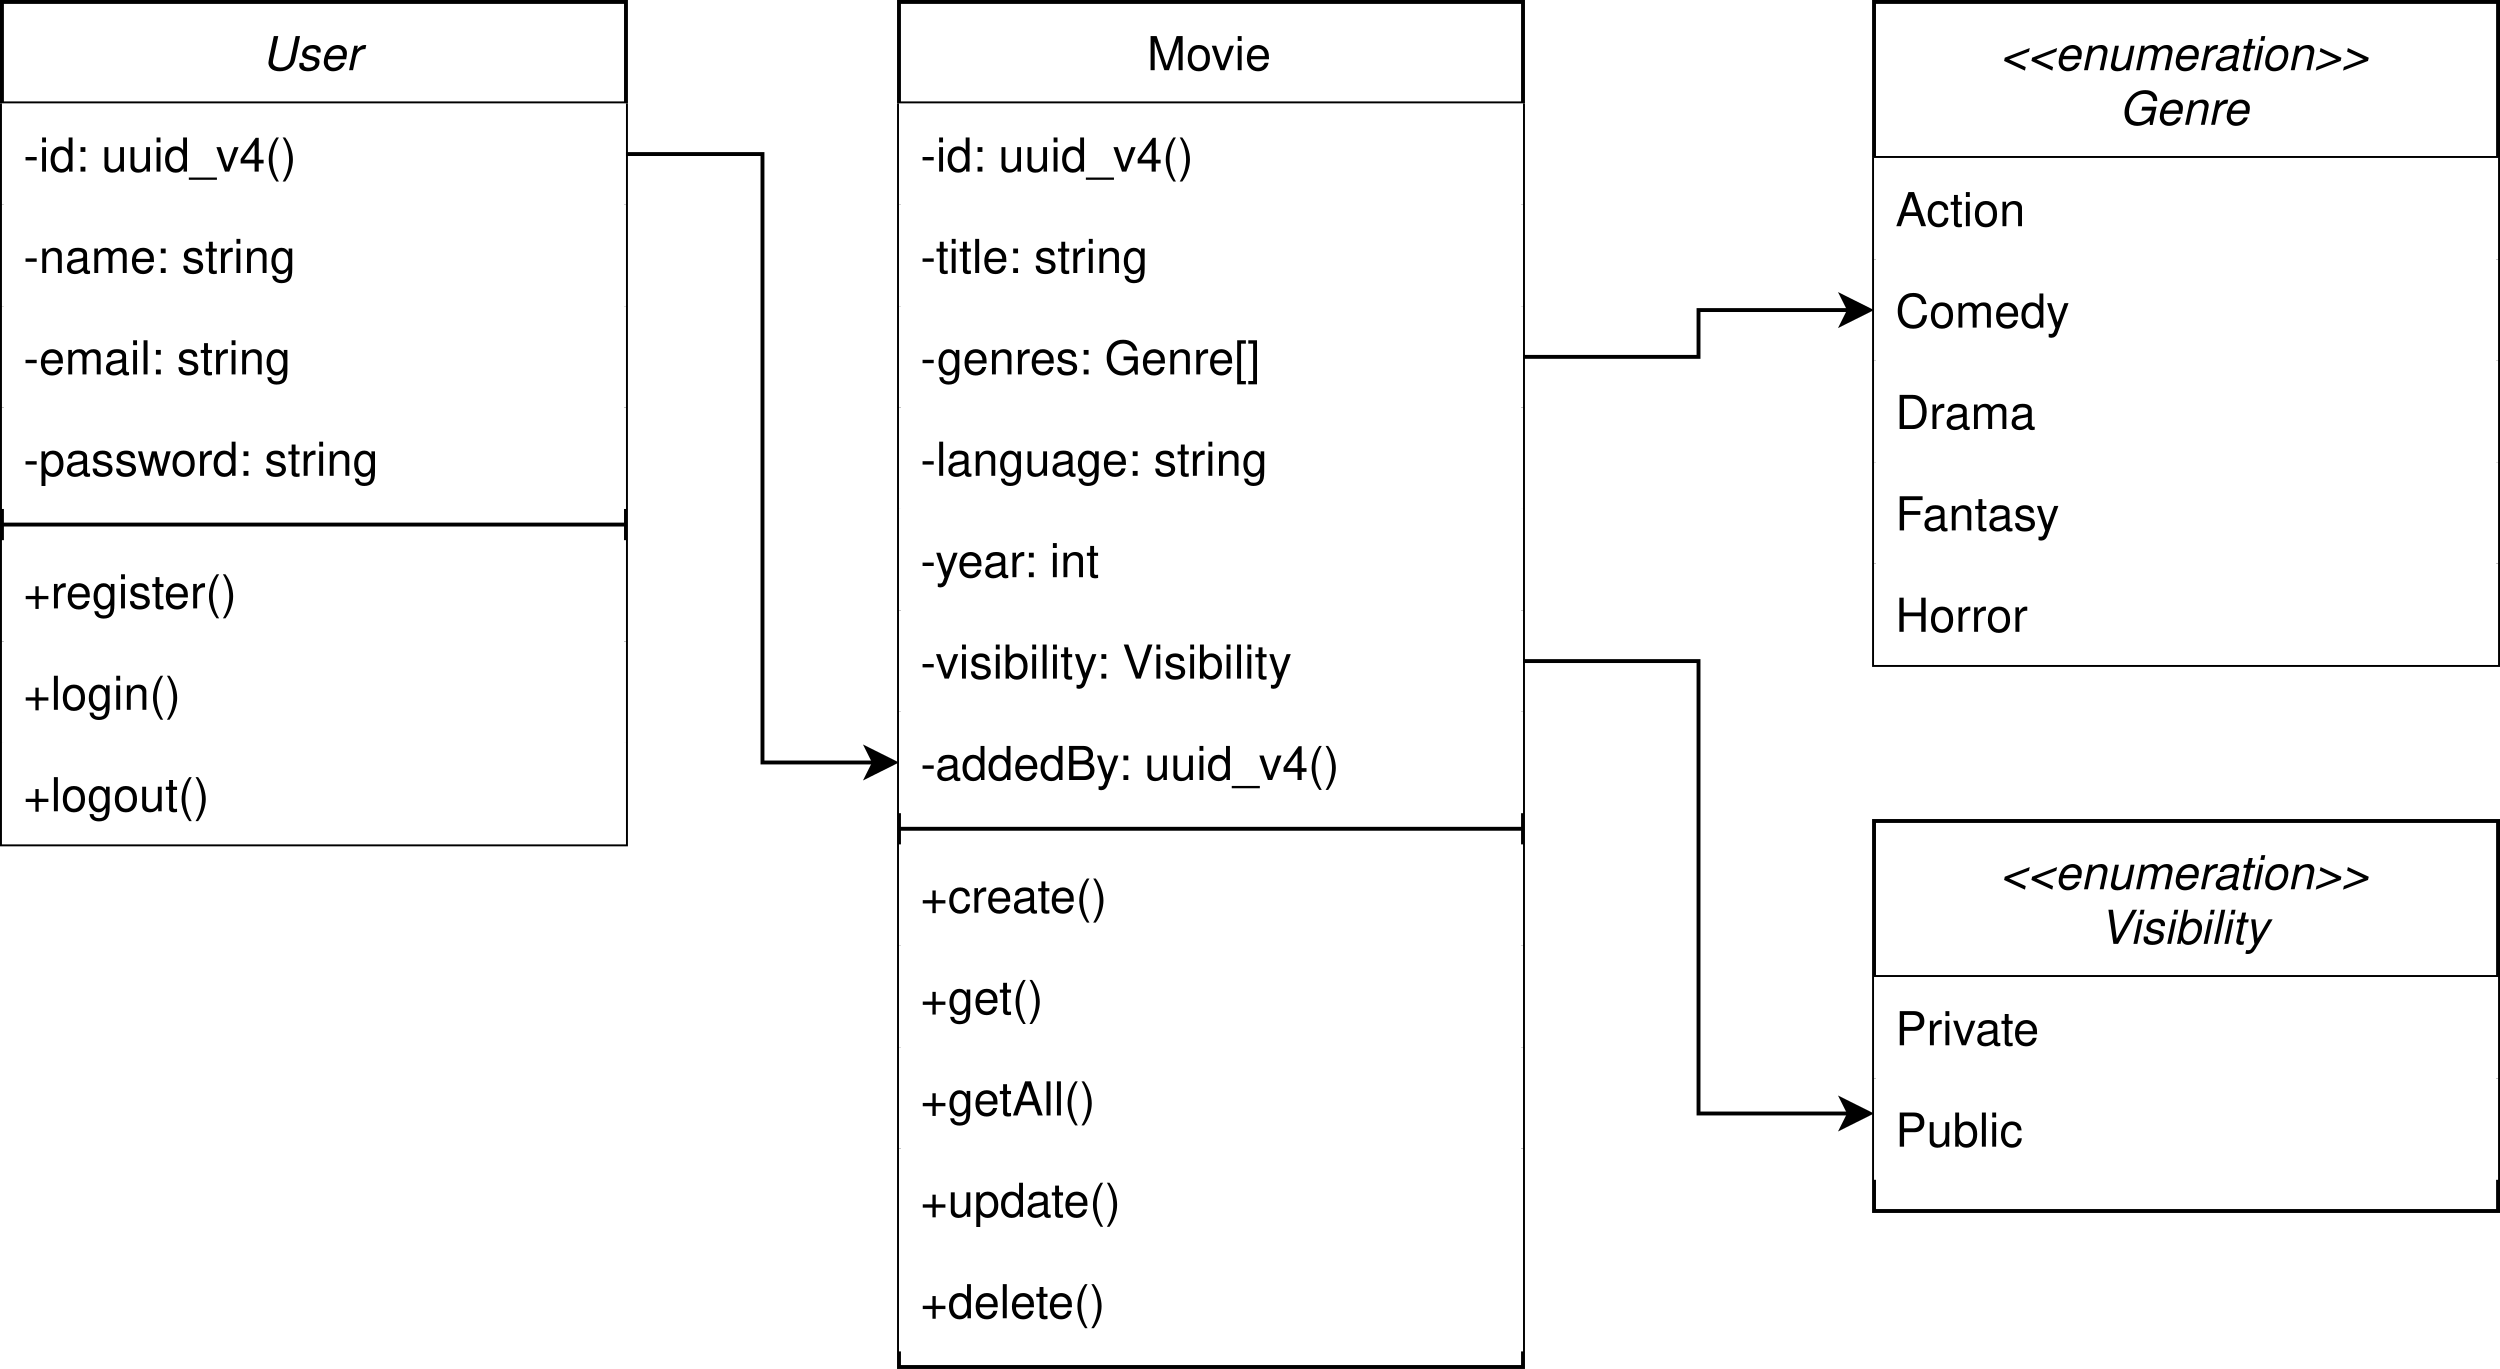
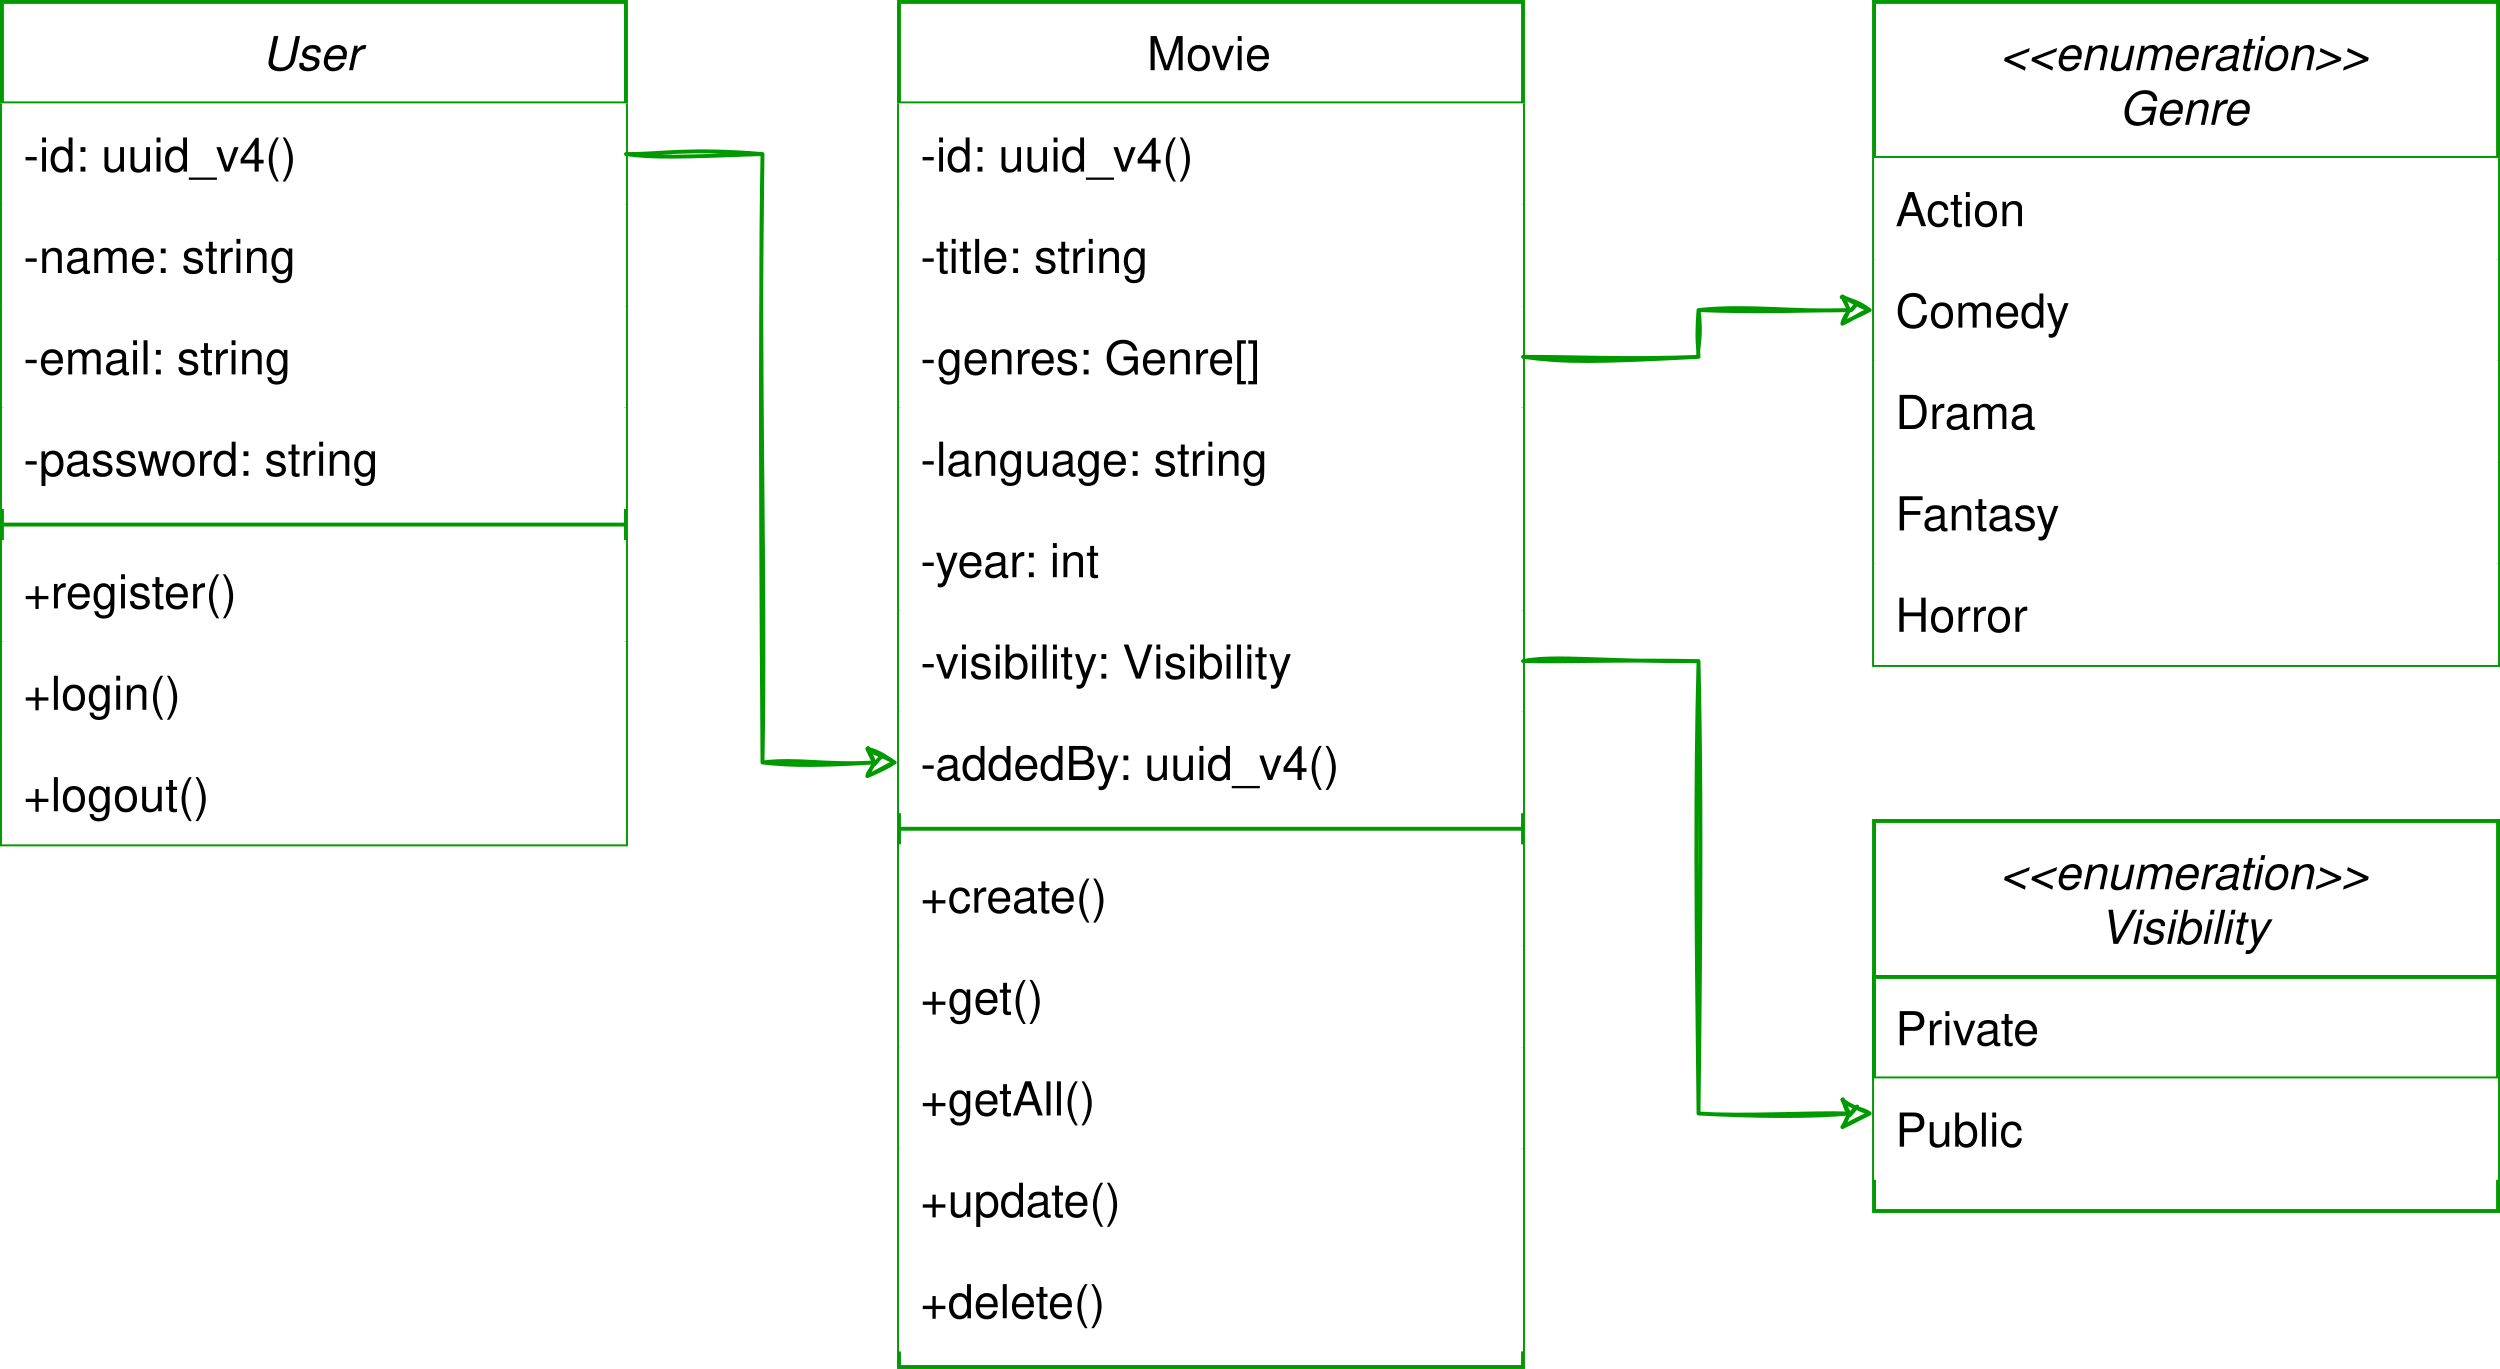
- <svg xmlns="http://www.w3.org/2000/svg" version="1.1" width="641px" height="351px" viewBox="-0.5 -0.5 641 351" content="&lt;mxfile host=&quot;app.diagrams.net&quot; modified=&quot;2022-03-24T04:26:53.082Z&quot; agent=&quot;5.0 (Macintosh; Intel Mac OS X 10_15_7) AppleWebKit/537.36 (KHTML, like Gecko) Chrome/99.0.484.83 Safari/537.36&quot; etag=&quot;3SLNGBdJgzkTvPTXYLHu&quot; version=&quot;17.2.1&quot; type=&quot;github&quot;&gt;&lt;diagram id=&quot;C5RBs43oDa-KdzZeNtuy&quot; name=&quot;Page-1&quot;&gt;7VxZc6M4EP41rtp98JYFPh995Niss5WZzCTZpy0FZKyJQF4hH+TXTwPCNhF2HMcGr4cqV4EaIaH+PjV9UK6YfXdxJfBkfMttwipGzV5UzEHFMJDRacMhlASxpGV2YoEjqK06rQT39JUoYU1Jp9Qmfqqj5JxJOkkLLe55xJIpGRaCz9PdRpylZ51gh2iCewszXfpIbTmOpW2jtZJfE+qMk5lRU63PxUlntRJ/jG0+XxOZFxWzLziX8Zm76BMWKi/Ry+OfwSMbvjSvbr74/+Hvvb++/f1QjQe7/MgtyyUI4sm9h359GV1eP9R/PE3uLr/Ma1fd55uquqU2w2yq9PXdJ0KtVwaJEv05dRn2oNUbcU/eqyuggh5m1PHg3IJngzvN3owISUH/XXVB8glIrTFl9hAHfBquwJfYeklavTEX9BWGxQwuIRDAZSEVlYxmqsd9eCeIayAVxIc+d4la0FI0xL5UfSzOGJ749Dl64LCLi4VDvR6XkrvJQHzq2cRWrSXOUUMK/rJkTnj/jmAo0EJtkMUaFRU4V4S7RIoAuqirbYWF2memas5XpEVNJRuvERakarOojeIsR15O9hU2FvYcUMFytuX4ajpU33W+N9NhBrB7WJJeqER/nYJwsrbQlSgi5gdIijSSVsP+XZBNwbr8O6v/9rtGWdC6XKMnIyO5kZz+BFvUc4ZRn0F9Jfmq1h2KONw7YhExxtS2iRcRR2KJY26FbJlw6slIMY0e/EB9/dofjUoDHqgPbbRqwy/sLmSfe8AxTCMyESDunITk7Y0oY33OOGypgU1GeMpkJvm2buv3yRekUf0o+utkS8H+UYwNHWMPuyRGGRQEYJwdxFvMzli6TJ3mS4SGkR8R7iaTa3Rj4QG6vDar7Ol2GHQz3khV4mLKSiZsZYKG8K7k2MiEVrtgk2DqTJhg359zYZdkyNksoFq9YDbUNTZowDMaeahKSSjTe3uHFS7gGw6X0OBbyJJBFWlUMXWqmBm0YPiZsDvuU0l5OL6I+76hy2n5AmhX17N9JKgbGVCDZ+9QH1zN0tX7NLw5GvbMV3zWVu4xDlHZLwbu4V/aqJmjnc4EN3PzArgQ6pfofhbdzp5B+sFMM2pp8N7yGSUasBsyRrUyY3S4jJGJ9ksZmY3aZnpsThk1GunpTjpl1NaDhzJntNX0LLf2/ydphDo6ypJKVqaNcudCnnmj7ARiRuLIIZ4Ia08hGa7CcxVtlYzIgRGF54+MjLoBuCTONKoYlgYiXzoUn0FKMkbrfAgIFjEXQi2WRMiDCDtXNo8VouoxTHVGweGnjMogZsPDql2S4hCBbcyTzaRo5OhLZpIiI2DAAIbdC849ajhNQrQLdyj1+pMGfVlxOFAkWdvRWTxWycHIzElbgmBJznDL5w0vKtq6Iz06BHwdUuakP22pjXqOljobXN2xj8HtMlbi+2l8m4UH8pk1penELo3zIYxzp+iSoZ7FBXhtwsgvB+8Rtq9pFB1uoyxHuqlWHR+JN3WJwJHLajQddSk5VqJKl9mLU7hv+VDgt+n1WuUUK43vsGhz8XFjpbHRTJf+dk3hoNZelUazk57OOI1KYya7M7KKXSsm8pkZrqPnCbZYj43mbV9mHM666c5JH4a2y8RhLvg3C48s9czBQGAXnx38OQPbKTyqbGrAXmJ4zfvlzs6FAAgV/Z1qxsdu11wIUEBJgDwIUC86ME1KAGtIE9shSYgBCh1zh3uYXaykb3S56jPkUWY/dNN/ECkDFUPgqeSVVAkBlCaCJ3V/1PgnbACUqjlYrF8cBKoVP2v4gHu4/rBIPhWWunXrFzYQADlkK66NbFwFYRDizdKPd3jQslL5+4SbW2rAZcyZf8y5s6uPaucfdOpBx52gM5izfDUd5NUUG5HTjToN3Tm9mz4zapX454F/4VGnaRTimSyofFo7X/NLoLVyS8JG4pVs8mZaOboz274Ce9eb2USFfLwZs166oNo/gbyLWfs4kEFz9Xc/8bt89adJ5sVP&lt;/diagram&gt;&lt;/mxfile&gt;" resource="https://app.diagrams.net/#Hmac8905%2Fmovies-api%2Fmain%2Fclass-diagram.svg">
+ <svg xmlns="http://www.w3.org/2000/svg" version="1.1" width="641px" height="351px" viewBox="-0.5 -0.5 641 351" content="&lt;mxfile host=&quot;app.diagrams.net&quot; modified=&quot;2022-03-24T04:31:08.183Z&quot; agent=&quot;5.0 (Macintosh; Intel Mac OS X 10_15_7) AppleWebKit/537.36 (KHTML, like Gecko) Chrome/99.0.484.83 Safari/537.36&quot; etag=&quot;-A85-dF92rvU2dcxEQfk&quot; version=&quot;17.2.1&quot; type=&quot;github&quot;&gt;&lt;diagram id=&quot;C5RBs43oDa-KdzZeNtuy&quot; name=&quot;Page-1&quot;&gt;7Vxtc6o4FP41zux+cIeAWv1Y9bbdbrvTe3tfup92UoiY20DcELTcX78HCAINWrUWenuZcQZyCAk5z5PDeWHsWBPv8VzgxfyaO4R1TMN57FjTjmkiczSEQyyJUsmJNUoFrqCO6pQLbukPooSGkobUIUGpo+ScSbooC23u+8SWJRkWgq/K3WaclWddYJdoglsbM136jTpynkqH5kkuvyDUnWczo4Fan4ezzmolwRw7fFUQWR861kRwLtMz73FCWKy8TC/f/oy+sauHwfnlx+A//GX81+e/v3bTwc72uWW9BEF8efDQPx5mZxdfe9/vFjdnH1fG+en9ZVfdYiwxC5W+vgREqPXKKFNisKIewz60xjPuy1t1BVQwxoy6Ppzb8GxwpzVeEiEp6P9UXZB8AVJ7TplzhSMexisIJLYfstZ4zgX9AcNiBpcQCOCykIpK5qDU4za+E8QGSAUJoM9Npha0Fl3hQKo+NmcMLwJ6nzxw3MXDwqX+mEvJvWwgHvoOcVRrjXPSkII/rJmD1pIJZ1wkyrEMYzQy4r47wqTgjPVEHgskVbCdE+4RKSLooq4OFUpqB1qqucrpjAZKNi9QGaRqG6kt5K5HXk/2CbYc9l1Qznq29fhqOtTbdb4n02EGhPCxJONYvUGRnHBSWGguSii7B32RRt9u3P8UZCHYnX+Xvd9+18gMWpcF4jIykxtpGyywTX33Kukz7eWST2rdsYjDvTOWUGZOHYf4CaUkljhlXcyNBae+TBTTH8MP1Dcx/uh3+vBAE2ijvA2/uLuQE+4D1zBNyESA0isS03o8o4xl9HPIDIdMVpJv64Z/nnxRGdV90S+SrQT7vhibOsY+9kiKMigIwHh3EG8xSHPpMXVaLxH6Zn1EuFksLtCljafo7MLqsrvrq+i04l3VJR6mrGXCViZoCO9Kjo1MOBk2bBIsnQkLHAQrLpyWDDWbBWT0GmZDT2ODBjyjie+qlJR7cUW/7hlWeIBvPFxGg88xS6ZdpFHF0qliVdCC4XvCbnhAJeXx+CLt+4Quh/kC+7ioR2LBrk7p8JVI0K8gAUQDLg3ACW2dwBfDW6PJr3z5V23yMeMQyf1i4B7/dY4GNVrwSnArNy+Ay0PZovtSdEcHhu9HM83oRIP3mi8p0YDdkGUy2ixTHVkmCx2WZrL6xmbibE4z9fvl6d50mmmoBxxtnmmrUVpv+p8n0YRGOsqSStammmrnQp25puqkY0WyySW+iCtZMRnO43MVobWMqIERjeeczIpaAzgrbpjUH1sDUS8dms86ZVmmIh8igkXKhViLLRHqIMLO1dDXCl716Ka7pBAKUEZllLLha95uSXGMkDflyWZS9Gv0JStJUREwYADDGUfvPWp4m4QYNu5Q6jUrDfq2SrFfleKAGNPY0Y18rTKFWZnHtgXBkrxDY1B3CgE1bfeRHjcCvi5p89gvtuFmr0YbXg2u7vKn4J4y1uL7YnwHjYf4lXWocOG0xvkYxnnUdJlRz+8CvA5h5JeD9xW2r2U2HYijKhd7oFadHokfekTgxJk1B666lB07SQ3MGqfJ3ad8aPAb+J7R+bmqk8/wa3PBcmN1sj8olwt3Tfugk4Oqk9aoPJ35NqqTlbyvyESe2inF35lJe/Xcwha7stHwHcqM49k93W2ZwNBOm2ysBf9B4zGnnlOYCuzhdwd/zcCOGo83BxqwZxgcgKDd2bUQAKGmv3qt+HTuggsBCmgJUAcBek2HrFnZoIA0cVySBR+g0Dl3uY/Zh1z6RJd5nyueVANiB/47kTJS0QUOJe+Uyg6gNBHdqfuTxj9xA6BUzelj8eI0ymB7INLeNUaI13FAhAC64KGw1a1bP96BCMolW+HvV8MvCIMYcVl+vONjW1ULOCRe3VJeboPWtxS07hwrIOP9R6161HIj6BLmbN9texRJD3nrpYbn7Qa0pu733oT3jNotM47i9TyDf+MBrWU24vQ8UnlXOC+4PNDKPZ64kTk8mxylk7fnKW37du1ZR2kTY+pxlKxe6wTv7QSjHaEdvg6y0Mz/GSn1GfL/l7I+/A8=&lt;/diagram&gt;&lt;/mxfile&gt;" resource="https://app.diagrams.net/#Hmac8905%2Fmovies-api%2Fmain%2Fclass-diagram.svg">
  <defs>
    <clipPath id="mx-clip-4-31-152-26-0">
      <rect x="4" y="31" width="152" height="26" />
    </clipPath>
    <clipPath id="mx-clip-4-57-152-26-0">
      <rect x="4" y="57" width="152" height="26" />
    </clipPath>
    <clipPath id="mx-clip-4-83-152-26-0">
      <rect x="4" y="83" width="152" height="26" />
    </clipPath>
    <clipPath id="mx-clip-4-109-152-26-0">
      <rect x="4" y="109" width="152" height="26" />
    </clipPath>
    <clipPath id="mx-clip-4-143-152-26-0">
      <rect x="4" y="143" width="152" height="26" />
    </clipPath>
    <clipPath id="mx-clip-4-169-152-26-0">
      <rect x="4" y="169" width="152" height="26" />
    </clipPath>
    <clipPath id="mx-clip-4-195-152-26-0">
      <rect x="4" y="195" width="152" height="26" />
    </clipPath>
    <clipPath id="mx-clip-234-31-152-26-0">
      <rect x="234" y="31" width="152" height="26" />
    </clipPath>
    <clipPath id="mx-clip-234-57-152-26-0">
      <rect x="234" y="57" width="152" height="26" />
    </clipPath>
    <clipPath id="mx-clip-234-83-152-26-0">
      <rect x="234" y="83" width="152" height="26" />
    </clipPath>
    <clipPath id="mx-clip-234-109-152-26-0">
      <rect x="234" y="109" width="152" height="26" />
    </clipPath>
    <clipPath id="mx-clip-234-135-152-26-0">
      <rect x="234" y="135" width="152" height="26" />
    </clipPath>
    <clipPath id="mx-clip-234-161-152-26-0">
      <rect x="234" y="161" width="152" height="26" />
    </clipPath>
    <clipPath id="mx-clip-234-187-152-26-0">
      <rect x="234" y="187" width="152" height="26" />
    </clipPath>
    <clipPath id="mx-clip-234-221-152-26-0">
      <rect x="234" y="221" width="152" height="26" />
    </clipPath>
    <clipPath id="mx-clip-234-247-152-26-0">
      <rect x="234" y="247" width="152" height="26" />
    </clipPath>
    <clipPath id="mx-clip-234-273-152-26-0">
      <rect x="234" y="273" width="152" height="26" />
    </clipPath>
    <clipPath id="mx-clip-234-299-152-26-0">
      <rect x="234" y="299" width="152" height="26" />
    </clipPath>
    <clipPath id="mx-clip-234-325-152-26-0">
      <rect x="234" y="325" width="152" height="26" />
    </clipPath>
    <clipPath id="mx-clip-484-45-152-26-0">
      <rect x="484" y="45" width="152" height="26" />
    </clipPath>
    <clipPath id="mx-clip-484-71-152-26-0">
      <rect x="484" y="71" width="152" height="26" />
    </clipPath>
    <clipPath id="mx-clip-484-97-152-26-0">
      <rect x="484" y="97" width="152" height="26" />
    </clipPath>
    <clipPath id="mx-clip-484-123-152-26-0">
      <rect x="484" y="123" width="152" height="26" />
    </clipPath>
    <clipPath id="mx-clip-484-149-152-26-0">
      <rect x="484" y="149" width="152" height="26" />
    </clipPath>
    <clipPath id="mx-clip-484-255-152-26-0">
      <rect x="484" y="255" width="152" height="26" />
    </clipPath>
    <clipPath id="mx-clip-484-281-152-26-0">
      <rect x="484" y="281" width="152" height="26" />
    </clipPath>
  </defs>
  <g>
-     <path d="M 0 26 L 0 0 L 160 0 L 160 26" fill="rgb(255, 255, 255)" stroke="rgb(0, 0, 0)" stroke-miterlimit="10" pointer-events="all" />
-     <path d="M 0 26 L 0 216 L 160 216 L 160 26" fill="none" stroke="rgb(0, 0, 0)" stroke-miterlimit="10" pointer-events="none" />
-     <path d="M 0 26 L 160 26" fill="none" stroke="rgb(0, 0, 0)" stroke-miterlimit="10" pointer-events="none" />
+     <path d="M 0 26 L 0 0 L 160 0 L 160 26" fill="rgb(255, 255, 255)" stroke="#009900" stroke-miterlimit="10" pointer-events="all" />
+     <path d="M 0 26 L 0 216 L 160 216 L 160 26" fill="none" stroke="#009900" stroke-miterlimit="10" pointer-events="none" />
+     <path d="M 0 26 L 160 26" fill="none" stroke="#009900" stroke-miterlimit="10" pointer-events="none" />
    <g fill="rgb(0, 0, 0)" font-family="Helvetica" font-style="italic" pointer-events="none" text-anchor="middle" font-size="12px">
      <text x="79.5" y="17.5">User</text>
    </g>
    <rect x="0" y="26" width="160" height="26" fill="rgb(255, 255, 255)" stroke="none" pointer-events="none" />
    <g fill="rgb(0, 0, 0)" font-family="Helvetica" pointer-events="none" clip-path="url(#mx-clip-4-31-152-26-0)" font-size="12px">
      <text x="5.5" y="43.5">-id: uuid_v4()</text>
    </g>
    <rect x="0" y="52" width="160" height="26" fill="rgb(255, 255, 255)" stroke="none" pointer-events="none" />
    <g fill="rgb(0, 0, 0)" font-family="Helvetica" pointer-events="none" clip-path="url(#mx-clip-4-57-152-26-0)" font-size="12px">
      <text x="5.5" y="69.5">-name: string</text>
    </g>
    <rect x="0" y="78" width="160" height="26" fill="rgb(255, 255, 255)" stroke="none" pointer-events="none" />
    <g fill="rgb(0, 0, 0)" font-family="Helvetica" pointer-events="none" clip-path="url(#mx-clip-4-83-152-26-0)" font-size="12px">
      <text x="5.5" y="95.5">-email: string</text>
    </g>
    <rect x="0" y="104" width="160" height="26" fill="rgb(255, 255, 255)" stroke="none" pointer-events="none" />
    <g fill="rgb(0, 0, 0)" font-family="Helvetica" pointer-events="none" clip-path="url(#mx-clip-4-109-152-26-0)" font-size="12px">
      <text x="5.5" y="121.5">-password: string</text>
    </g>
-     <path d="M 0 134 L 160 134" fill="none" stroke="rgb(0, 0, 0)" stroke-miterlimit="10" pointer-events="none" />
+     <path d="M 0 134 L 160 134" fill="none" stroke="#009900" stroke-miterlimit="10" pointer-events="none" />
    <rect x="0" y="138" width="160" height="26" fill="rgb(255, 255, 255)" stroke="none" pointer-events="none" />
    <g fill="rgb(0, 0, 0)" font-family="Helvetica" pointer-events="none" clip-path="url(#mx-clip-4-143-152-26-0)" font-size="12px">
      <text x="5.5" y="155.5">+register()</text>
    </g>
    <rect x="0" y="164" width="160" height="26" fill="rgb(255, 255, 255)" stroke="none" pointer-events="none" />
    <g fill="rgb(0, 0, 0)" font-family="Helvetica" pointer-events="none" clip-path="url(#mx-clip-4-169-152-26-0)" font-size="12px">
      <text x="5.5" y="181.5">+login()</text>
    </g>
    <rect x="0" y="190" width="160" height="26" fill="rgb(255, 255, 255)" stroke="none" pointer-events="none" />
    <g fill="rgb(0, 0, 0)" font-family="Helvetica" pointer-events="none" clip-path="url(#mx-clip-4-195-152-26-0)" font-size="12px">
      <text x="5.5" y="207.5">+logout()</text>
    </g>
-     <path d="M 230 26 L 230 0 L 390 0 L 390 26" fill="rgb(255, 255, 255)" stroke="rgb(0, 0, 0)" stroke-miterlimit="10" pointer-events="none" />
-     <path d="M 230 26 L 230 350 L 390 350 L 390 26" fill="none" stroke="rgb(0, 0, 0)" stroke-miterlimit="10" pointer-events="none" />
-     <path d="M 230 26 L 390 26" fill="none" stroke="rgb(0, 0, 0)" stroke-miterlimit="10" pointer-events="none" />
+     <path d="M 230 26 L 230 0 L 390 0 L 390 26" fill="rgb(255, 255, 255)" stroke="#009900" stroke-miterlimit="10" pointer-events="none" />
+     <path d="M 230 26 L 230 350 L 390 350 L 390 26" fill="none" stroke="#009900" stroke-miterlimit="10" pointer-events="none" />
+     <path d="M 230 26 L 390 26" fill="none" stroke="#009900" stroke-miterlimit="10" pointer-events="none" />
    <g fill="rgb(0, 0, 0)" font-family="Helvetica" pointer-events="none" text-anchor="middle" font-size="12px">
      <text x="309.5" y="17.5">Movie</text>
    </g>
    <rect x="230" y="26" width="160" height="26" fill="rgb(255, 255, 255)" stroke="none" pointer-events="none" />
    <g fill="rgb(0, 0, 0)" font-family="Helvetica" pointer-events="none" clip-path="url(#mx-clip-234-31-152-26-0)" font-size="12px">
      <text x="235.5" y="43.5">-id: uuid_v4()</text>
    </g>
    <rect x="230" y="52" width="160" height="26" fill="rgb(255, 255, 255)" stroke="none" pointer-events="none" />
    <g fill="rgb(0, 0, 0)" font-family="Helvetica" pointer-events="none" clip-path="url(#mx-clip-234-57-152-26-0)" font-size="12px">
      <text x="235.5" y="69.5">-title: string</text>
    </g>
    <rect x="230" y="78" width="160" height="26" fill="rgb(255, 255, 255)" stroke="none" pointer-events="none" />
    <g fill="rgb(0, 0, 0)" font-family="Helvetica" pointer-events="none" clip-path="url(#mx-clip-234-83-152-26-0)" font-size="12px">
      <text x="235.5" y="95.5">-genres: Genre[]</text>
    </g>
    <rect x="230" y="104" width="160" height="26" fill="rgb(255, 255, 255)" stroke="none" pointer-events="none" />
    <g fill="rgb(0, 0, 0)" font-family="Helvetica" pointer-events="none" clip-path="url(#mx-clip-234-109-152-26-0)" font-size="12px">
      <text x="235.5" y="121.5">-language: string</text>
    </g>
    <rect x="230" y="130" width="160" height="26" fill="rgb(255, 255, 255)" stroke="none" pointer-events="none" />
    <g fill="rgb(0, 0, 0)" font-family="Helvetica" pointer-events="none" clip-path="url(#mx-clip-234-135-152-26-0)" font-size="12px">
      <text x="235.5" y="147.5">-year: int</text>
    </g>
    <rect x="230" y="156" width="160" height="26" fill="rgb(255, 255, 255)" stroke="none" pointer-events="none" />
    <g fill="rgb(0, 0, 0)" font-family="Helvetica" pointer-events="none" clip-path="url(#mx-clip-234-161-152-26-0)" font-size="12px">
      <text x="235.5" y="173.5">-visibility: Visibility</text>
    </g>
    <rect x="230" y="182" width="160" height="26" fill="rgb(255, 255, 255)" stroke="none" pointer-events="none" />
    <g fill="rgb(0, 0, 0)" font-family="Helvetica" pointer-events="none" clip-path="url(#mx-clip-234-187-152-26-0)" font-size="12px">
      <text x="235.5" y="199.5">-addedBy: uuid_v4()</text>
    </g>
-     <path d="M 230 212 L 390 212" fill="none" stroke="rgb(0, 0, 0)" stroke-miterlimit="10" pointer-events="none" />
+     <path d="M 230 212 L 390 212" fill="none" stroke="#009900" stroke-miterlimit="10" pointer-events="none" />
    <rect x="230" y="216" width="160" height="26" fill="rgb(255, 255, 255)" stroke="none" pointer-events="none" />
    <g fill="rgb(0, 0, 0)" font-family="Helvetica" pointer-events="none" clip-path="url(#mx-clip-234-221-152-26-0)" font-size="12px">
      <text x="235.5" y="233.5">+create()</text>
    </g>
    <rect x="230" y="242" width="160" height="26" fill="rgb(255, 255, 255)" stroke="none" pointer-events="none" />
    <g fill="rgb(0, 0, 0)" font-family="Helvetica" pointer-events="none" clip-path="url(#mx-clip-234-247-152-26-0)" font-size="12px">
      <text x="235.5" y="259.5">+get()</text>
    </g>
    <rect x="230" y="268" width="160" height="26" fill="rgb(255, 255, 255)" stroke="none" pointer-events="none" />
    <g fill="rgb(0, 0, 0)" font-family="Helvetica" pointer-events="none" clip-path="url(#mx-clip-234-273-152-26-0)" font-size="12px">
      <text x="235.5" y="285.5">+getAll()</text>
    </g>
    <rect x="230" y="294" width="160" height="26" fill="rgb(255, 255, 255)" stroke="none" pointer-events="none" />
    <g fill="rgb(0, 0, 0)" font-family="Helvetica" pointer-events="none" clip-path="url(#mx-clip-234-299-152-26-0)" font-size="12px">
      <text x="235.5" y="311.5">+update()</text>
    </g>
    <rect x="230" y="320" width="160" height="26" fill="rgb(255, 255, 255)" stroke="none" pointer-events="none" />
    <g fill="rgb(0, 0, 0)" font-family="Helvetica" pointer-events="none" clip-path="url(#mx-clip-234-325-152-26-0)" font-size="12px">
      <text x="235.5" y="337.5">+delete()</text>
    </g>
-     <path d="M 480 40 L 480 0 L 640 0 L 640 40" fill="rgb(255, 255, 255)" stroke="rgb(0, 0, 0)" stroke-miterlimit="10" pointer-events="none" />
-     <path d="M 480 40 L 480 170 L 640 170 L 640 40" fill="none" stroke="rgb(0, 0, 0)" stroke-miterlimit="10" pointer-events="none" />
-     <path d="M 480 40 L 640 40" fill="none" stroke="rgb(0, 0, 0)" stroke-miterlimit="10" pointer-events="none" />
+     <path d="M 480 40 L 480 0 L 640 0 L 640 40" fill="rgb(255, 255, 255)" stroke="#009900" stroke-miterlimit="10" pointer-events="none" />
+     <path d="M 480 40 L 480 170 L 640 170 L 640 40" fill="none" stroke="#009900" stroke-miterlimit="10" pointer-events="none" />
+     <path d="M 480 40 L 640 40" fill="none" stroke="#009900" stroke-miterlimit="10" pointer-events="none" />
    <g fill="rgb(0, 0, 0)" font-family="Helvetica" font-style="italic" pointer-events="none" text-anchor="middle" font-size="12px">
      <text x="559.5" y="17.5">&lt;&lt;enumeration&gt;&gt;</text>
      <text x="559.5" y="31.5">Genre</text>
    </g>
    <rect x="480" y="40" width="160" height="26" fill="rgb(255, 255, 255)" stroke="none" pointer-events="none" />
    <g fill="rgb(0, 0, 0)" font-family="Helvetica" pointer-events="none" clip-path="url(#mx-clip-484-45-152-26-0)" font-size="12px">
      <text x="485.5" y="57.5">Action</text>
    </g>
    <rect x="480" y="66" width="160" height="26" fill="rgb(255, 255, 255)" stroke="none" pointer-events="none" />
    <g fill="rgb(0, 0, 0)" font-family="Helvetica" pointer-events="none" clip-path="url(#mx-clip-484-71-152-26-0)" font-size="12px">
      <text x="485.5" y="83.5">Comedy</text>
    </g>
    <rect x="480" y="92" width="160" height="26" fill="rgb(255, 255, 255)" stroke="none" pointer-events="none" />
    <g fill="rgb(0, 0, 0)" font-family="Helvetica" pointer-events="none" clip-path="url(#mx-clip-484-97-152-26-0)" font-size="12px">
      <text x="485.5" y="109.5">Drama</text>
    </g>
    <rect x="480" y="118" width="160" height="26" fill="rgb(255, 255, 255)" stroke="none" pointer-events="none" />
    <g fill="rgb(0, 0, 0)" font-family="Helvetica" pointer-events="none" clip-path="url(#mx-clip-484-123-152-26-0)" font-size="12px">
      <text x="485.5" y="135.5">Fantasy</text>
    </g>
    <rect x="480" y="144" width="160" height="26" fill="rgb(255, 255, 255)" stroke="none" pointer-events="none" />
    <g fill="rgb(0, 0, 0)" font-family="Helvetica" pointer-events="none" clip-path="url(#mx-clip-484-149-152-26-0)" font-size="12px">
      <text x="485.5" y="161.5">Horror</text>
    </g>
-     <path d="M 390 91 L 435 91 L 435 79 L 473.63 79" fill="none" stroke="rgb(0, 0, 0)" stroke-miterlimit="10" pointer-events="none" />
-     <path d="M 478.88 79 L 471.88 82.5 L 473.63 79 L 471.88 75.5 Z" fill="rgb(0, 0, 0)" stroke="rgb(0, 0, 0)" stroke-miterlimit="10" pointer-events="none" />
-     <path d="M 480 250 L 480 210 L 640 210 L 640 250" fill="rgb(255, 255, 255)" stroke="rgb(0, 0, 0)" stroke-miterlimit="10" pointer-events="none" />
-     <path d="M 480 250 L 480 310 L 640 310 L 640 250" fill="none" stroke="rgb(0, 0, 0)" stroke-miterlimit="10" pointer-events="none" />
-     <path d="M 480 250 L 640 250" fill="none" stroke="rgb(0, 0, 0)" stroke-miterlimit="10" pointer-events="none" />
+     <path d="M 390 91 M 390 91 C 400.81 92.47 408.46 92.38 435 91 M 390 91 C 402.69 90.92 416.22 91.72 435 91 M 435 91 C 434.56 88.85 435.98 86.23 435 79 M 435 91 C 434.96 88.64 434.4 86.65 435 79 M 435 79 C 447.52 77.64 459.14 79.53 473.63 79 M 435 79 C 449.2 79.63 462.58 79.1 473.63 79" fill="none" stroke="#009900" stroke-linejoin="round" stroke-linecap="round" stroke-miterlimit="10" pointer-events="none" />
+     <path d="M 471.7 75.71 C 471.7 75.71 471.7 75.71 471.7 75.71 M 471.7 75.71 C 471.7 75.71 471.7 75.71 471.7 75.71 M 474.06 79.09 C 474.29 78.84 474.83 78.51 475.37 77.58 M 474.06 79.09 C 474.32 78.79 474.5 78.56 475.37 77.58" fill="none" stroke="#009900" stroke-linejoin="round" stroke-linecap="round" stroke-miterlimit="10" pointer-events="none" />
+     <path d="M 478.88 79 M 478.88 79 C 476.88 79.52 474.5 81.35 471.88 82.5 M 478.88 79 C 476.32 80.41 473.4 81.49 471.88 82.5 M 471.88 82.5 C 472.15 81.07 473.07 79.96 473.63 79 M 471.88 82.5 C 472.18 81.93 472.65 81.06 473.63 79 M 473.63 79 C 473.02 78.02 473.04 77.36 471.88 75.5 M 473.63 79 C 473.29 78.24 472.89 77.77 471.88 75.5 M 471.88 75.5 C 473.59 76.55 475.67 76.58 478.88 79 M 471.88 75.5 C 474.78 77.15 477.01 78.31 478.88 79" fill="none" stroke="#009900" stroke-linejoin="round" stroke-linecap="round" stroke-miterlimit="10" pointer-events="none" />
+     <path d="M 480 250 L 480 210 L 640 210 L 640 250" fill="rgb(255, 255, 255)" stroke="#009900" stroke-miterlimit="10" pointer-events="none" />
+     <path d="M 480 250 L 480 310 L 640 310 L 640 250" fill="none" stroke="#009900" stroke-miterlimit="10" pointer-events="none" />
+     <path d="M 480 250 L 640 250" fill="none" stroke="#009900" stroke-miterlimit="10" pointer-events="none" />
    <g fill="rgb(0, 0, 0)" font-family="Helvetica" font-style="italic" pointer-events="none" text-anchor="middle" font-size="12px">
      <text x="559.5" y="227.5">&lt;&lt;enumeration&gt;&gt;</text>
      <text x="559.5" y="241.5">Visibility</text>
    </g>
-     <rect x="480" y="250" width="160" height="26" fill="rgb(255, 255, 255)" stroke="none" pointer-events="none" />
+     <rect x="480" y="250" width="160" height="26" fill="rgb(255, 255, 255)" stroke="#009900" pointer-events="none" />
    <g fill="rgb(0, 0, 0)" font-family="Helvetica" pointer-events="none" clip-path="url(#mx-clip-484-255-152-26-0)" font-size="12px">
      <text x="485.5" y="267.5">Private</text>
    </g>
    <rect x="480" y="276" width="160" height="26" fill="rgb(255, 255, 255)" stroke="none" pointer-events="none" />
    <g fill="rgb(0, 0, 0)" font-family="Helvetica" pointer-events="none" clip-path="url(#mx-clip-484-281-152-26-0)" font-size="12px">
      <text x="485.5" y="293.5">Public</text>
    </g>
-     <path d="M 390 169 L 435 169 L 435 285 L 473.63 285" fill="none" stroke="rgb(0, 0, 0)" stroke-miterlimit="10" pointer-events="none" />
-     <path d="M 478.88 285 L 471.88 288.5 L 473.63 285 L 471.88 281.5 Z" fill="rgb(0, 0, 0)" stroke="rgb(0, 0, 0)" stroke-miterlimit="10" pointer-events="none" />
-     <path d="M 160 39 L 195 39 L 195 195 L 223.63 195" fill="none" stroke="rgb(0, 0, 0)" stroke-miterlimit="10" pointer-events="none" />
-     <path d="M 228.88 195 L 221.88 198.5 L 223.63 195 L 221.88 191.5 Z" fill="rgb(0, 0, 0)" stroke="rgb(0, 0, 0)" stroke-miterlimit="10" pointer-events="none" />
+     <path d="M 390 169 M 390 169 C 398.53 167.35 410.88 169.24 435 169 M 390 169 C 400.77 169.28 413.76 168.62 435 169 M 435 169 C 434.17 200.31 434.37 233.65 435 285 M 435 169 C 435.67 198.53 435.66 229.06 435 285 M 435 285 C 446.99 285.8 463.69 284.66 473.63 285 M 435 285 C 449.51 285.82 464.66 285.91 473.63 285" fill="none" stroke="#009900" stroke-linejoin="round" stroke-linecap="round" stroke-miterlimit="10" pointer-events="none" />
+     <path d="M 472.01 281.36 C 472.01 281.36 472.01 281.36 472.01 281.36 M 472.01 281.36 C 472.01 281.36 472.01 281.36 472.01 281.36 M 473.71 285.49 C 474.28 284.58 474.87 283.97 475.68 283.22 M 473.71 285.49 C 474.36 284.77 474.88 284.2 475.68 283.22" fill="none" stroke="#009900" stroke-linejoin="round" stroke-linecap="round" stroke-miterlimit="10" pointer-events="none" />
+     <path d="M 478.88 285 M 478.88 285 C 475.62 286.39 474.24 287.19 471.88 288.5 M 478.88 285 C 475.8 286.58 472.97 288 471.88 288.5 M 471.88 288.5 C 472.88 286.86 473.04 286.12 473.63 285 M 471.88 288.5 C 472.65 287.32 473.18 286.18 473.63 285 M 473.63 285 C 472.69 284.27 472.65 282.72 471.88 281.5 M 473.63 285 C 472.98 283.56 472.28 282.36 471.88 281.5 M 471.88 281.5 C 474.02 283.65 477.31 283.68 478.88 285 M 471.88 281.5 C 473.54 282.83 476.02 283.86 478.88 285" fill="none" stroke="#009900" stroke-linejoin="round" stroke-linecap="round" stroke-miterlimit="10" pointer-events="none" />
+     <path d="M 160 39 M 160 39 C 168.09 39.1 175.94 37.39 195 39 M 160 39 C 166.61 40 174.21 39.78 195 39 M 195 39 C 193.98 93.02 195.89 150.07 195 195 M 195 39 C 194.6 72.82 194.38 105.66 195 195 M 195 195 C 203.99 193.88 210.85 195.73 223.63 195 M 195 195 C 202.66 195.93 210.5 195.79 223.63 195" fill="none" stroke="#009900" stroke-linejoin="round" stroke-linecap="round" stroke-miterlimit="10" pointer-events="none" />
+     <path d="M 222.07 191.29 C 222.07 191.29 222.07 191.29 222.07 191.29 M 222.07 191.29 C 222.07 191.29 222.07 191.29 222.07 191.29 M 223.77 195.42 C 224.36 194.39 225.35 193.82 225.74 193.16 M 223.77 195.42 C 224.09 195.06 224.47 194.54 225.74 193.16" fill="none" stroke="#009900" stroke-linejoin="round" stroke-linecap="round" stroke-miterlimit="10" pointer-events="none" />
+     <path d="M 228.88 195 M 228.88 195 C 227.24 195.46 224.81 197.17 221.88 198.5 M 228.88 195 C 226.84 196.31 224.85 197.23 221.88 198.5 M 221.88 198.5 C 222.07 197.26 223.01 196.86 223.63 195 M 221.88 198.5 C 222.35 197.62 222.77 196.76 223.63 195 M 223.63 195 C 223.43 194.37 223.01 192.89 221.88 191.5 M 223.63 195 C 222.94 193.85 222.27 192.23 221.88 191.5 M 221.88 191.5 C 225 192.09 227.35 194.07 228.88 195 M 221.88 191.5 C 223.25 192.67 225.23 192.94 228.88 195" fill="none" stroke="#009900" stroke-linejoin="round" stroke-linecap="round" stroke-miterlimit="10" pointer-events="none" />
  </g>
</svg>
